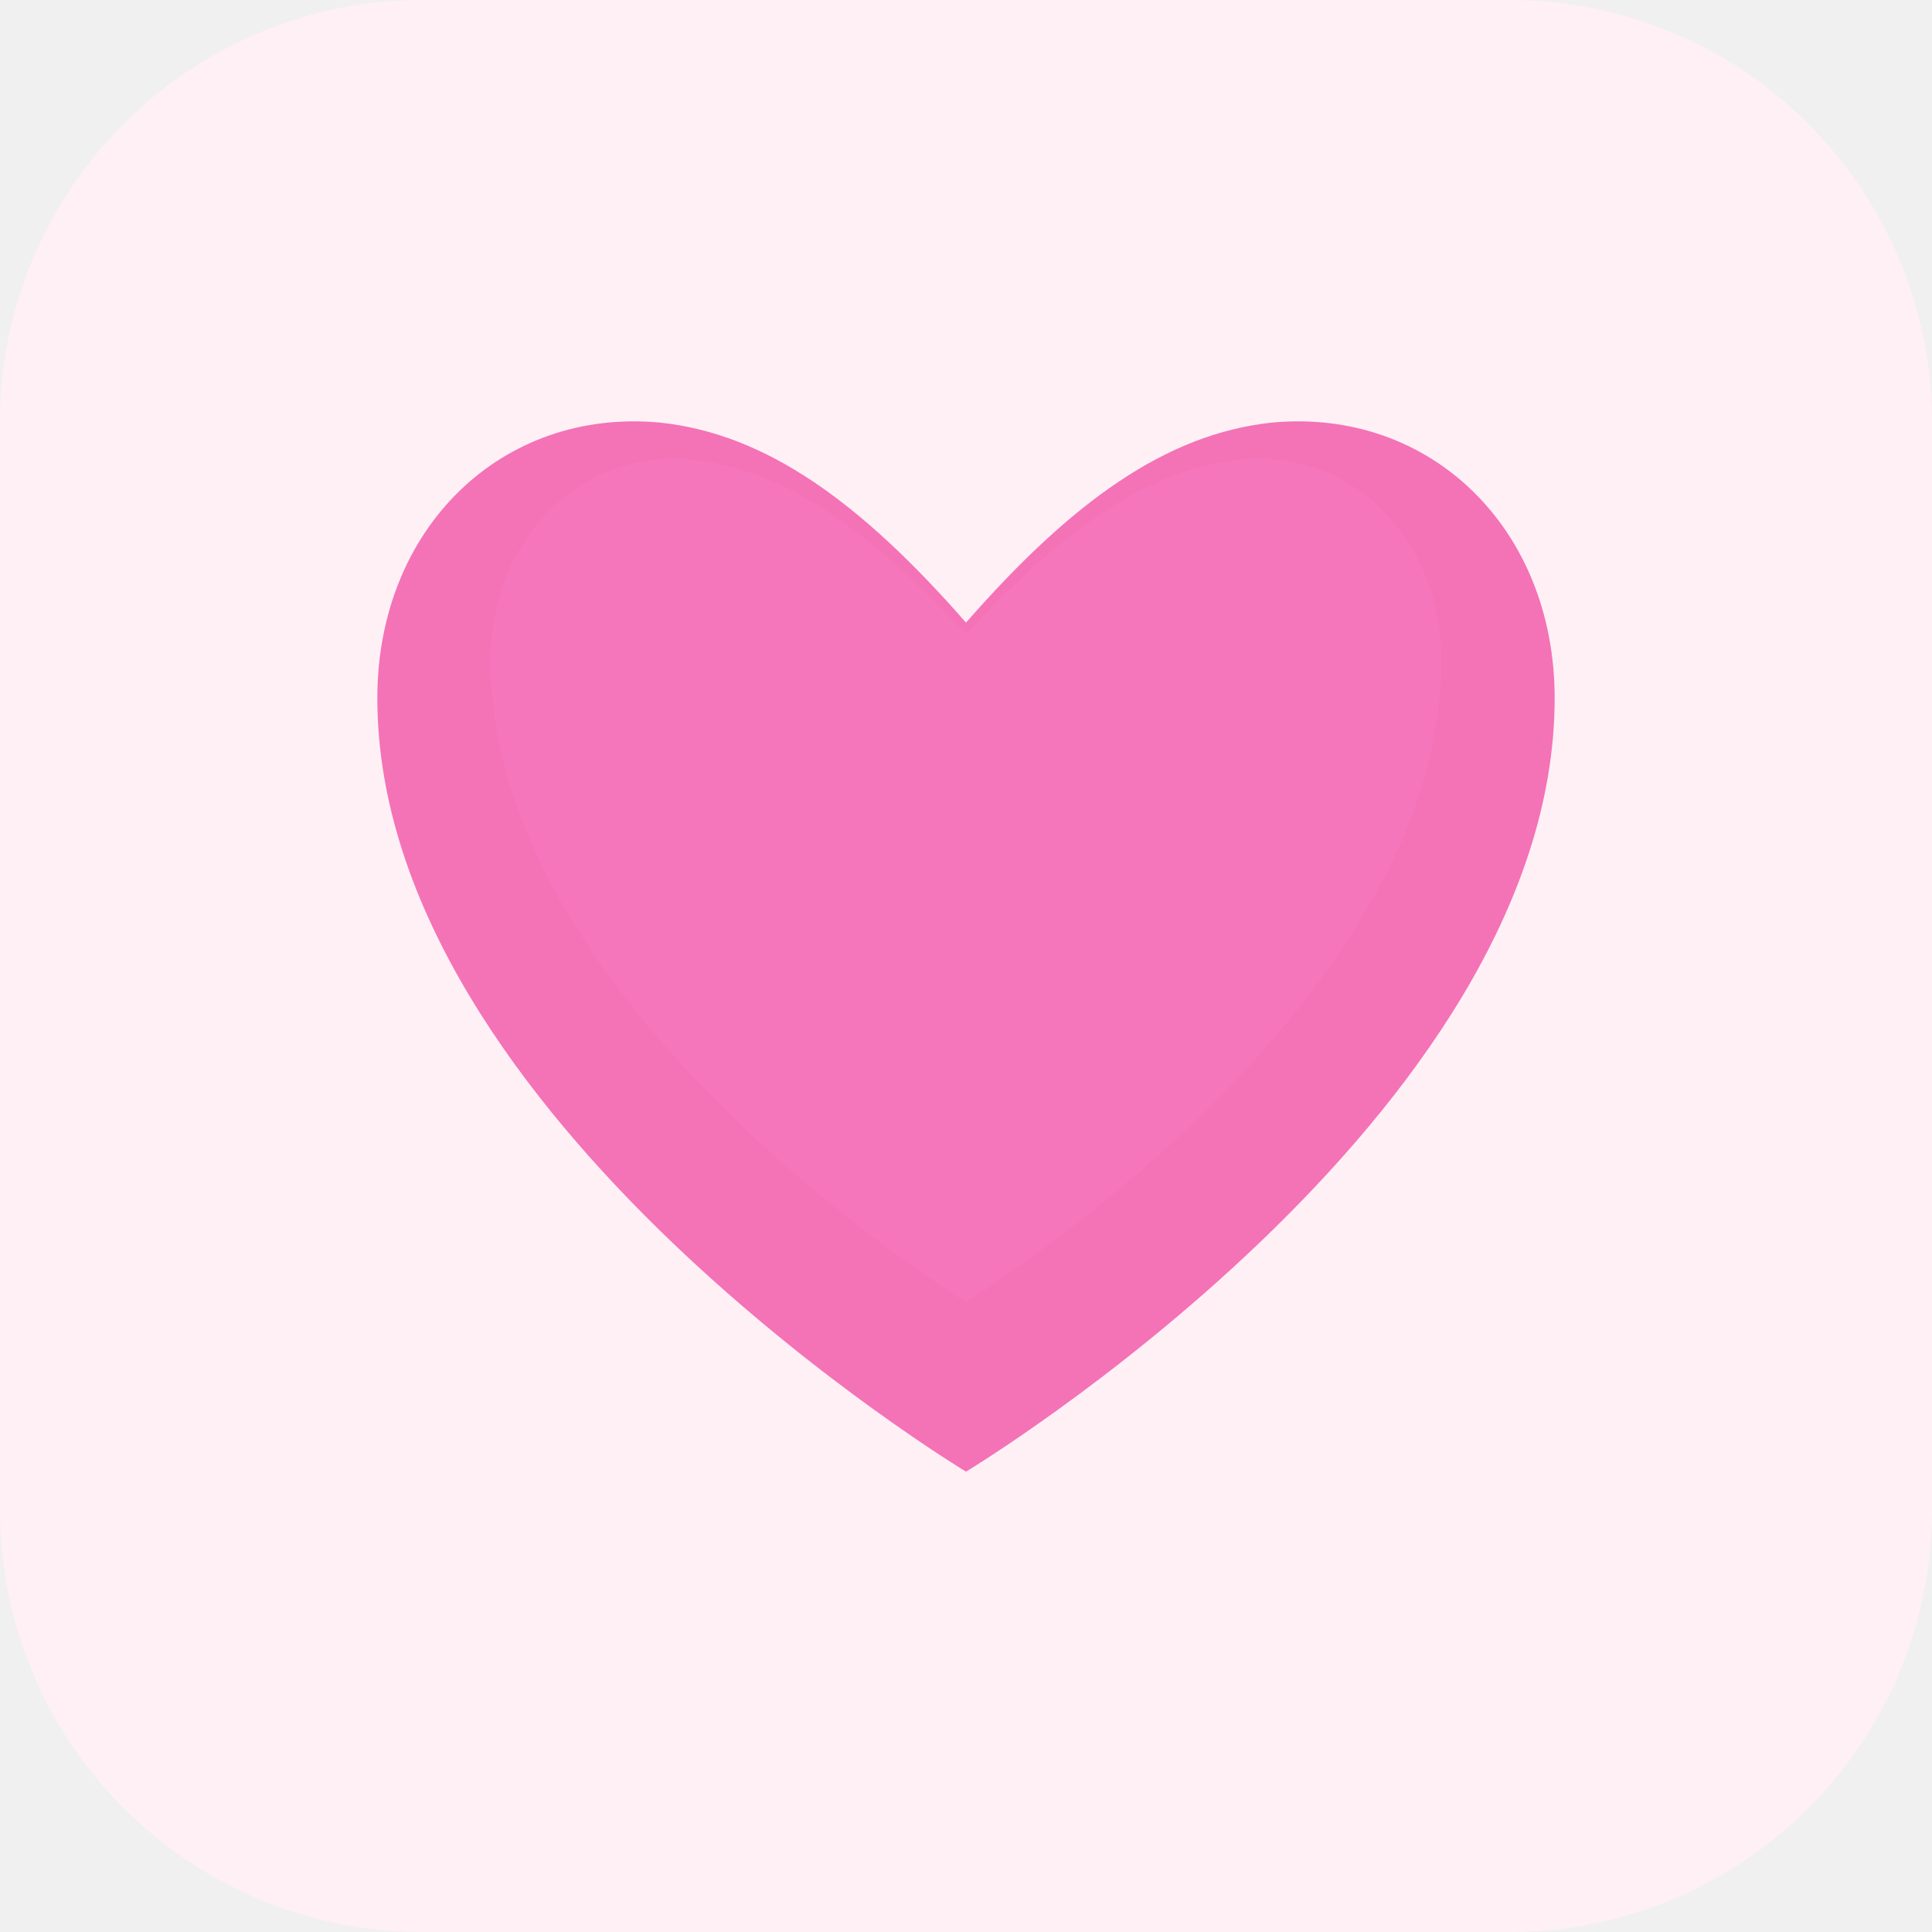
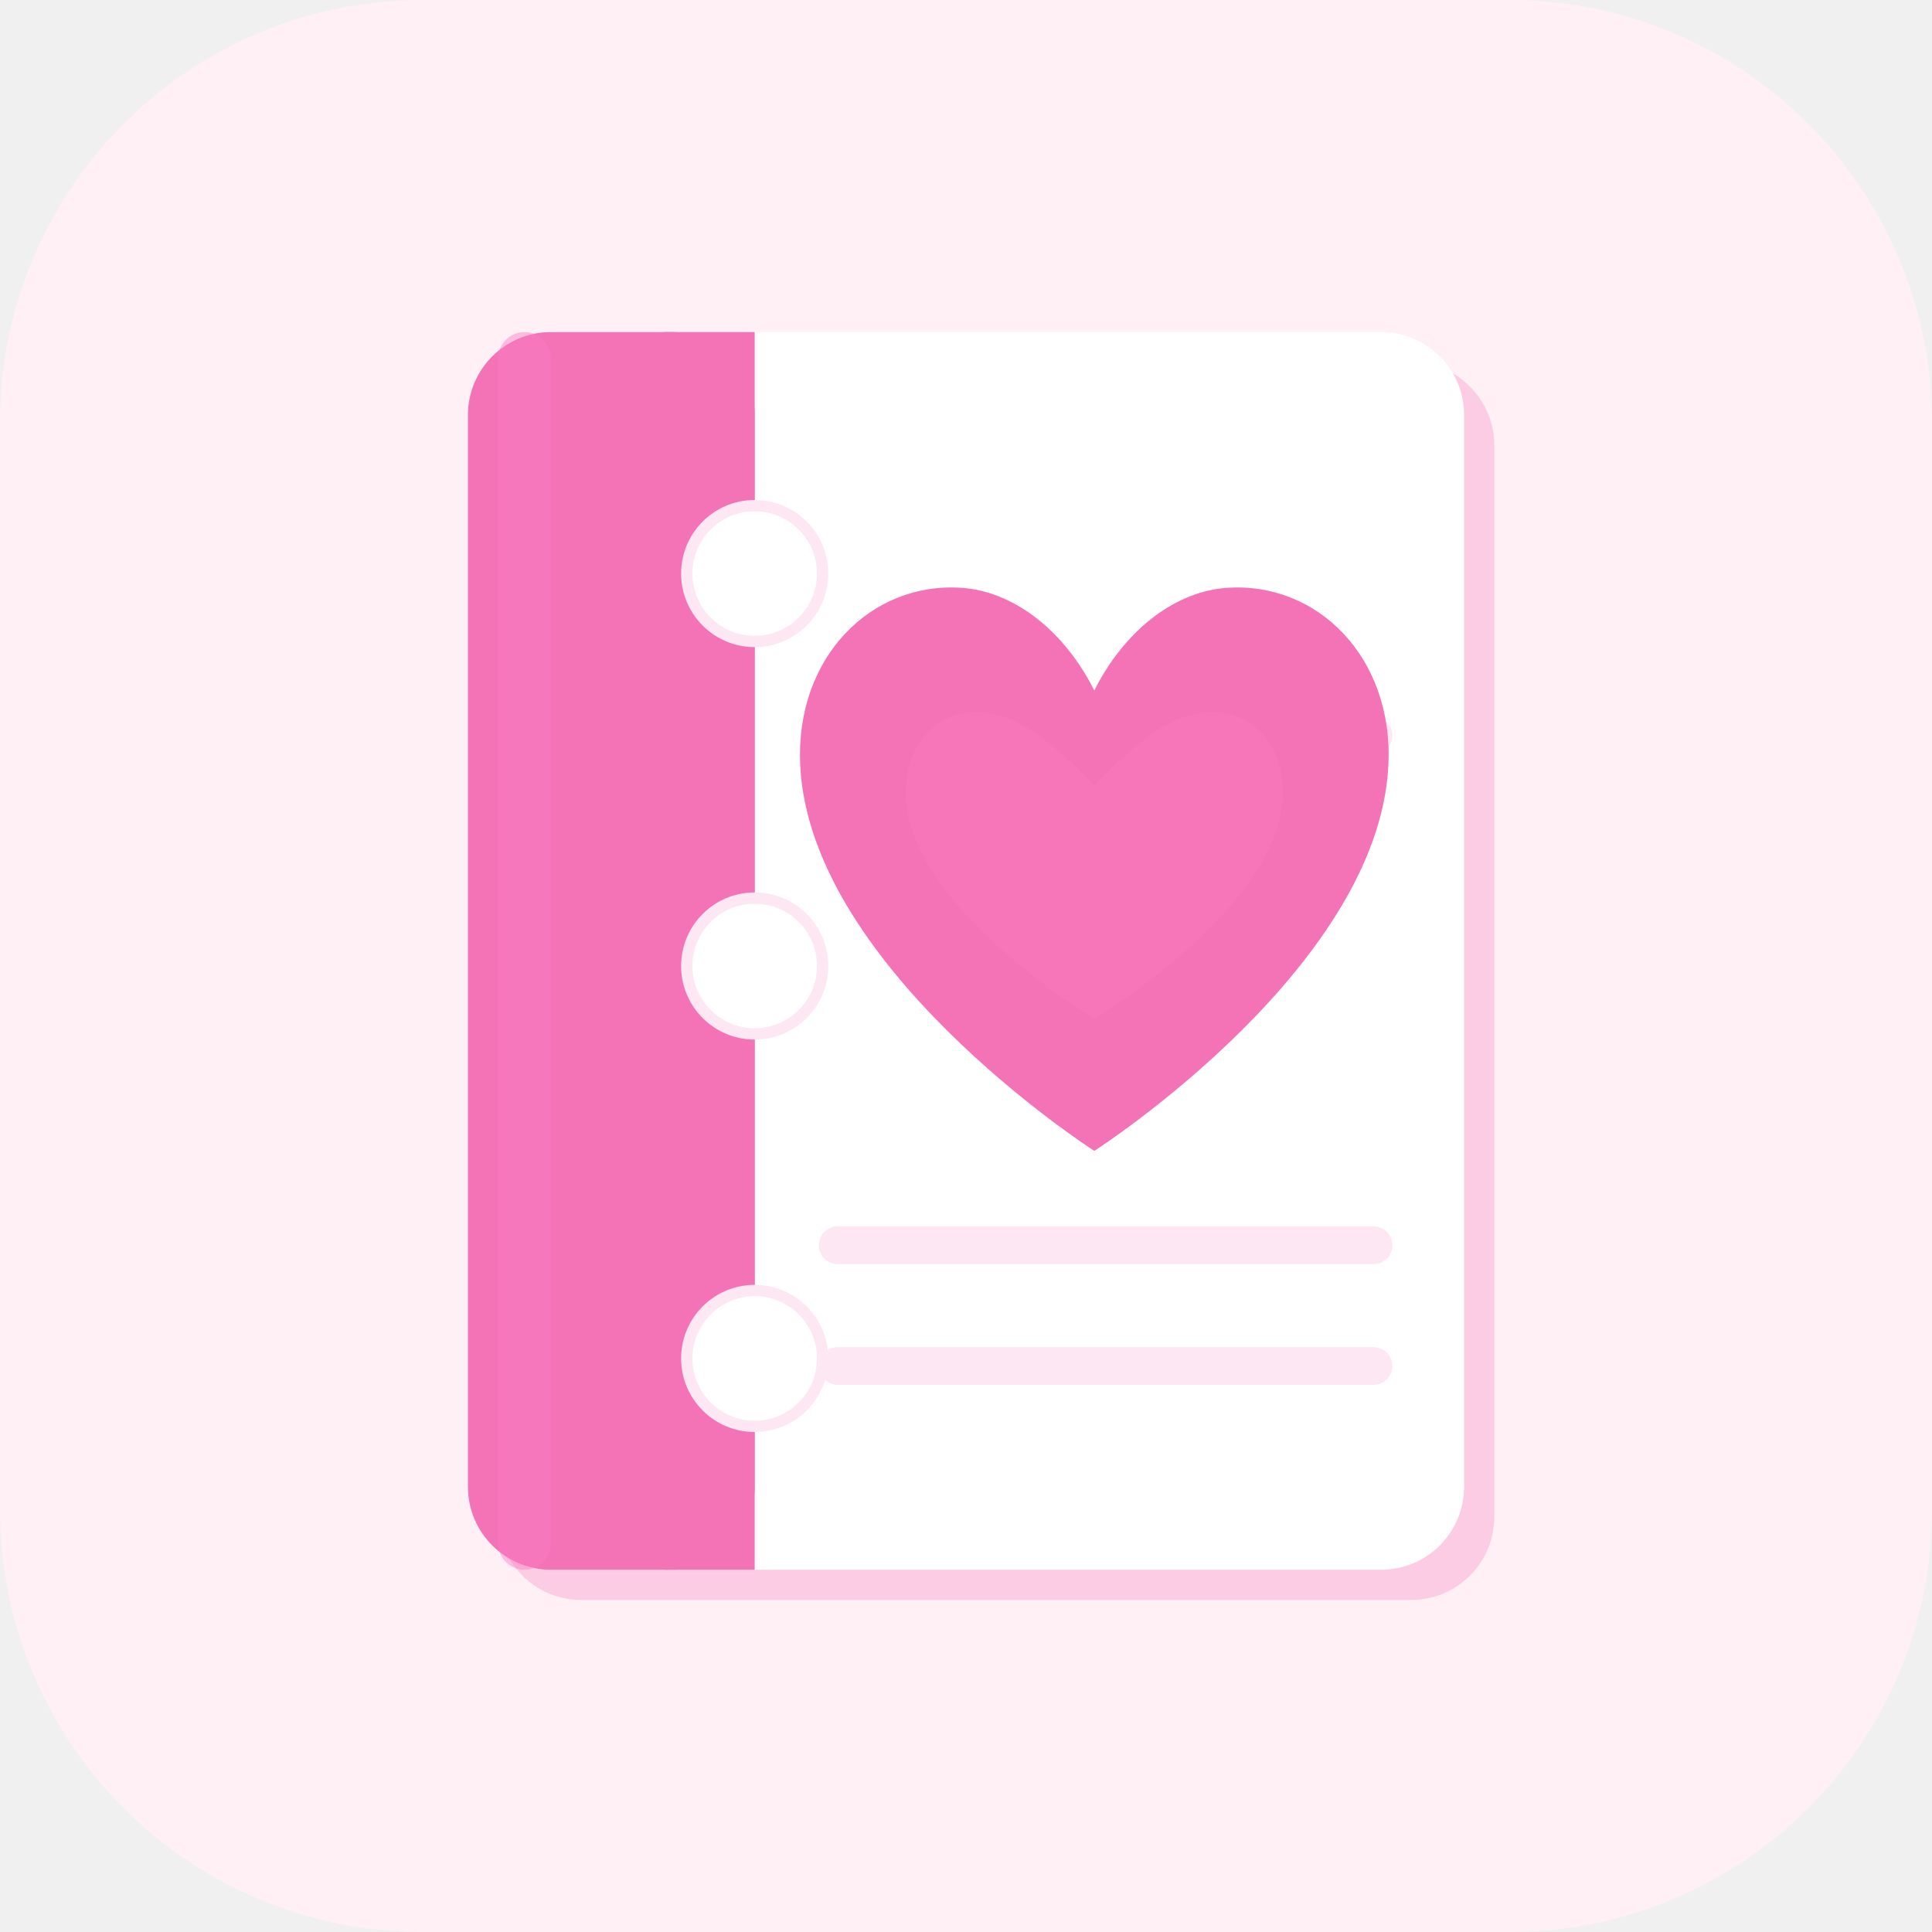
<svg xmlns="http://www.w3.org/2000/svg" viewBox="0 0 512 512">
  <rect width="512" height="512" rx="112" fill="#fff0f5" />
-   <path d="M256,390 C256,390 100,296 100,185 C100,140 133,108 175,112 C203,115 228,133 256,165 C284,133 309,115 337,112 C379,108 412,140 412,185 C412,296 256,390 256,390Z" fill="#f472b6" />
-   <path d="M256,345 C256,345 130,268 130,175 C130,142 155,118 185,122 C208,125 230,140 256,168 C282,140 304,125 327,122 C357,118 382,142 382,175 C382,268 256,345 256,345Z" fill="#fb7dc4" opacity="0.4" />
+   <rect x="132" y="96" width="264" height="328" rx="22" fill="#f9a8d4" opacity="0.5" />
+   <rect x="124" y="88" width="264" height="328" rx="22" fill="white" />
+   <rect x="124" y="88" width="76" height="328" rx="22" fill="#f472b6" />
+   <rect x="176" y="88" width="24" height="328" fill="#f472b6" />
+   <rect x="132" y="88" width="14" height="328" rx="7" fill="#fb7dc4" opacity="0.45" />
+   <circle cx="200" cy="152" r="18" fill="white" stroke="#fce7f3" stroke-width="3" />
+   <circle cx="200" cy="256" r="18" fill="white" stroke="#fce7f3" stroke-width="3" />
+   <circle cx="200" cy="360" r="18" fill="white" stroke="#fce7f3" stroke-width="3" />
+   <line x1="222" y1="195" x2="364" y2="195" stroke="#fce7f3" stroke-width="10" stroke-linecap="round" />
+   <line x1="222" y1="330" x2="364" y2="330" stroke="#fce7f3" stroke-width="10" stroke-linecap="round" />
+   <line x1="222" y1="362" x2="364" y2="362" stroke="#fce7f3" stroke-width="10" stroke-linecap="round" />
+   <path d="M290,305 C290,305 212,255 212,200 C212,172 233,153 257,156 C271,158 283,169 290,183 C297,169 309,158 323,156 C347,153 368,172 368,200 C368,255 290,305 290,305Z" fill="#f472b6" />
+   <path d="M290,270 C290,270 240,240 240,210 C240,196 250,187 262,189 C270,190 278,196 290,208 C302,196 310,190 318,189 C330,187 340,196 340,210 C340,240 290,270 290,270Z" fill="#fb7dc4" opacity="0.35" />
</svg>
